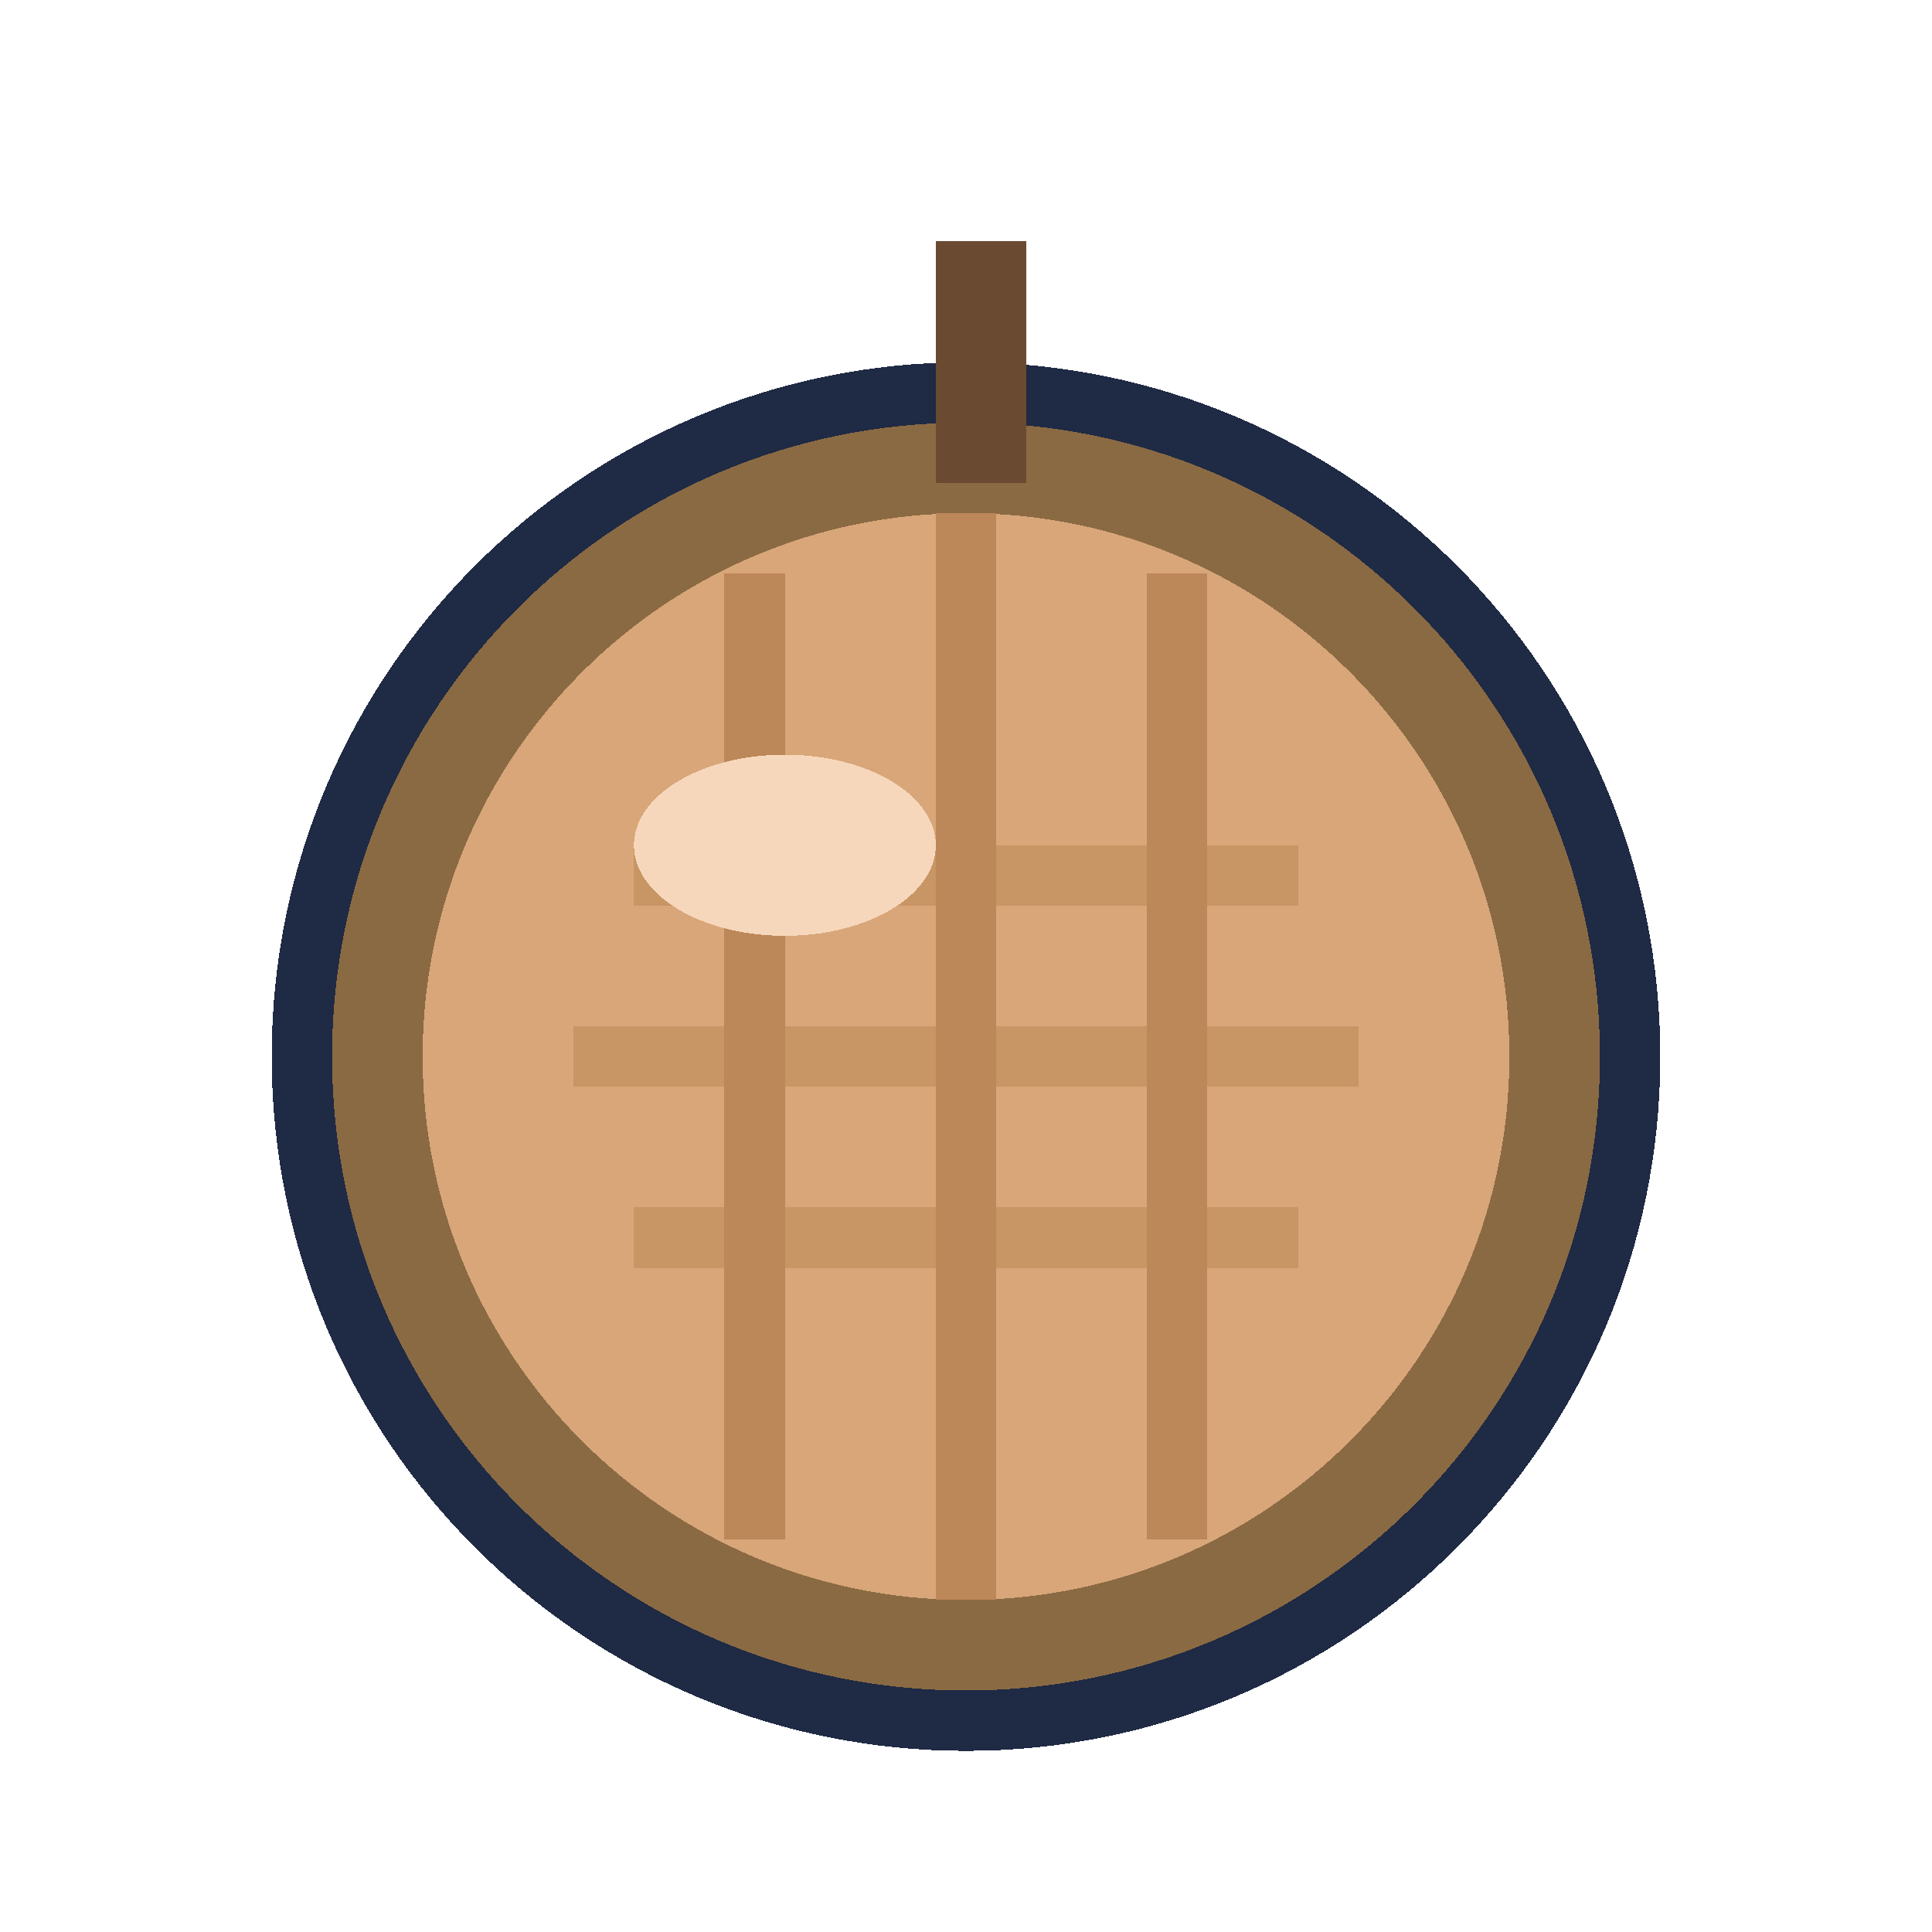
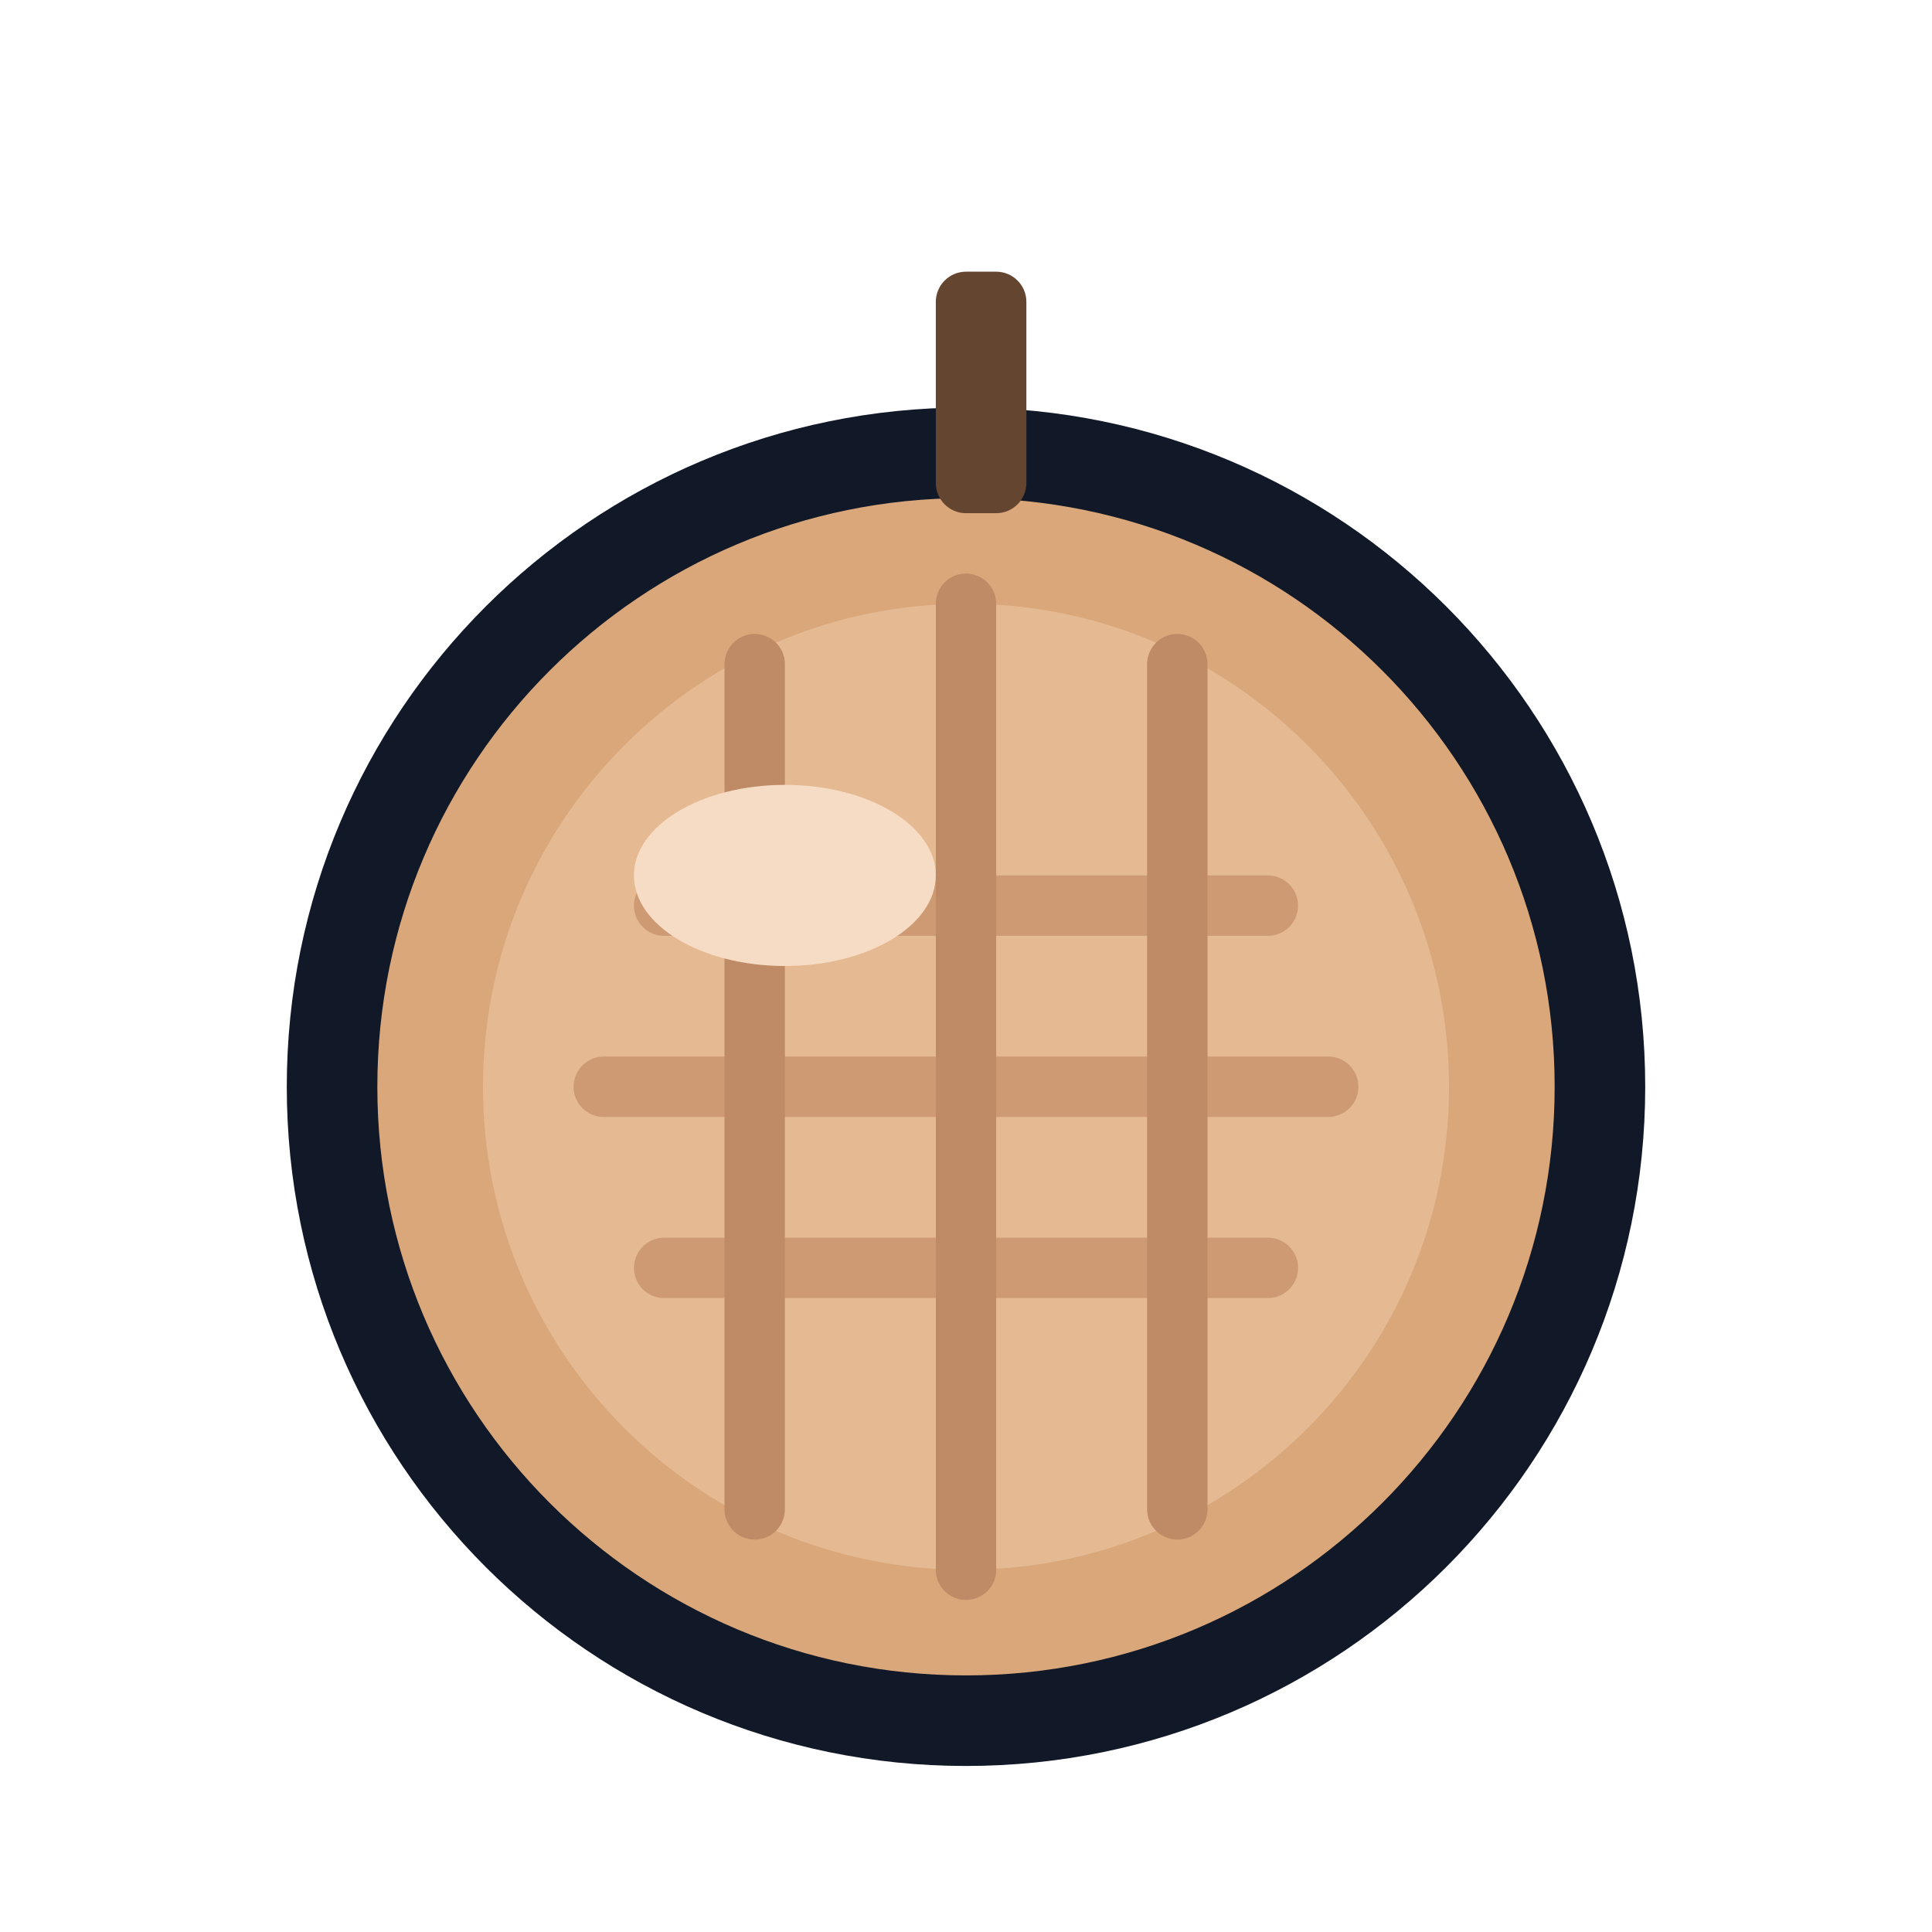
- <svg xmlns="http://www.w3.org/2000/svg" viewBox="0 0 64 64" shape-rendering="crispEdges" role="img" aria-label="melon">
+ <svg xmlns="http://www.w3.org/2000/svg" viewBox="0 0 64 64" role="img" aria-label="melon">
  <rect width="64" height="64" fill="transparent" />
-   <circle cx="32" cy="35" r="22" fill="#8a6a43" stroke="#1f2a44" stroke-width="2" />
-   <circle cx="32" cy="35" r="18" fill="#d8a679" />
-   <path d="M20 35h24M22 29h20M22 41h20" fill="none" stroke="#c89564" stroke-width="2" stroke-linecap="square" />
-   <path d="M25 20c0 10 0 21 0 30M32 18c0 11 0 24 0 34M39 20c0 10 0 21 0 30" fill="none" stroke="#bc8759" stroke-width="2" stroke-linecap="square" />
-   <ellipse cx="26" cy="28" rx="5" ry="3" fill="#f6d7bb" />
-   <rect x="31" y="8" width="3" height="8" fill="#6b4a32" />
+   <circle cx="32" cy="36" r="21" fill="#d9a77a" stroke="#111827" stroke-width="3" />
+   <circle cx="32" cy="36" r="16" fill="#e5ba93" />
+   <path d="M20 36h24M22 30h20M22 42h20" fill="none" stroke="#cd9a74" stroke-width="2" stroke-linecap="round" />
+   <path d="M25 22c0 8 0 18 0 28M32 20c0 10 0 21 0 32M39 22c0 8 0 18 0 28" fill="none" stroke="#bf8a66" stroke-width="2" stroke-linecap="round" />
+   <ellipse cx="26" cy="29" rx="5" ry="3" fill="#f6dcc4" />
+   <rect x="31" y="9" width="3" height="8" rx="1" fill="#64452f" />
</svg>
